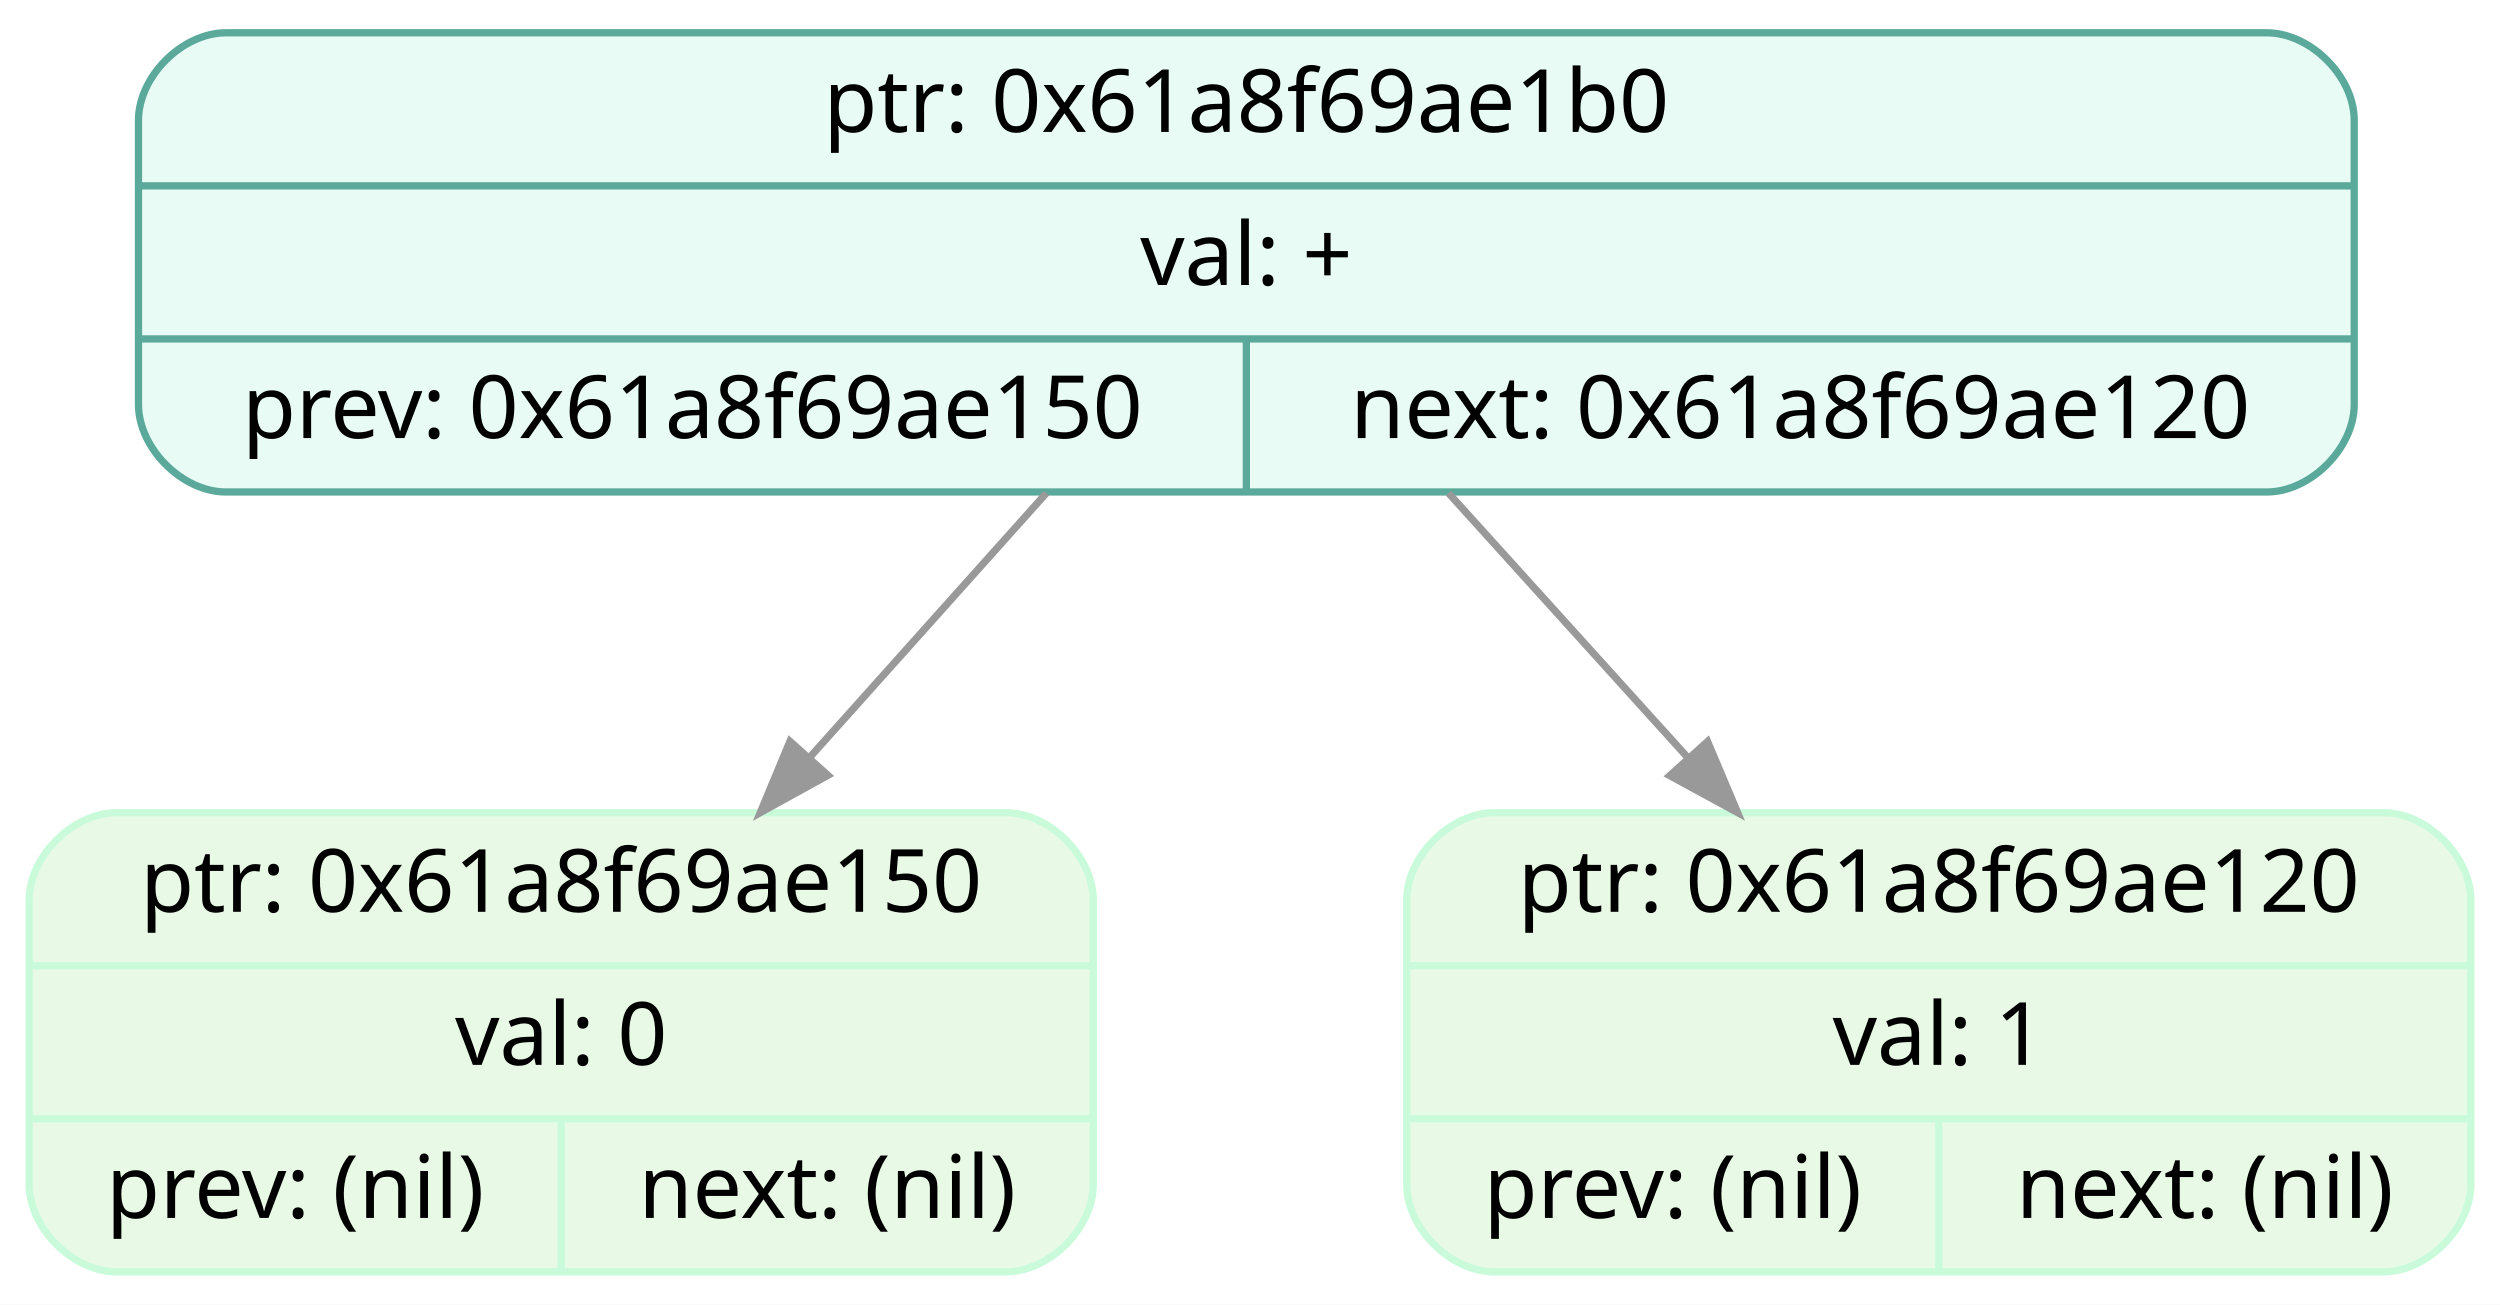
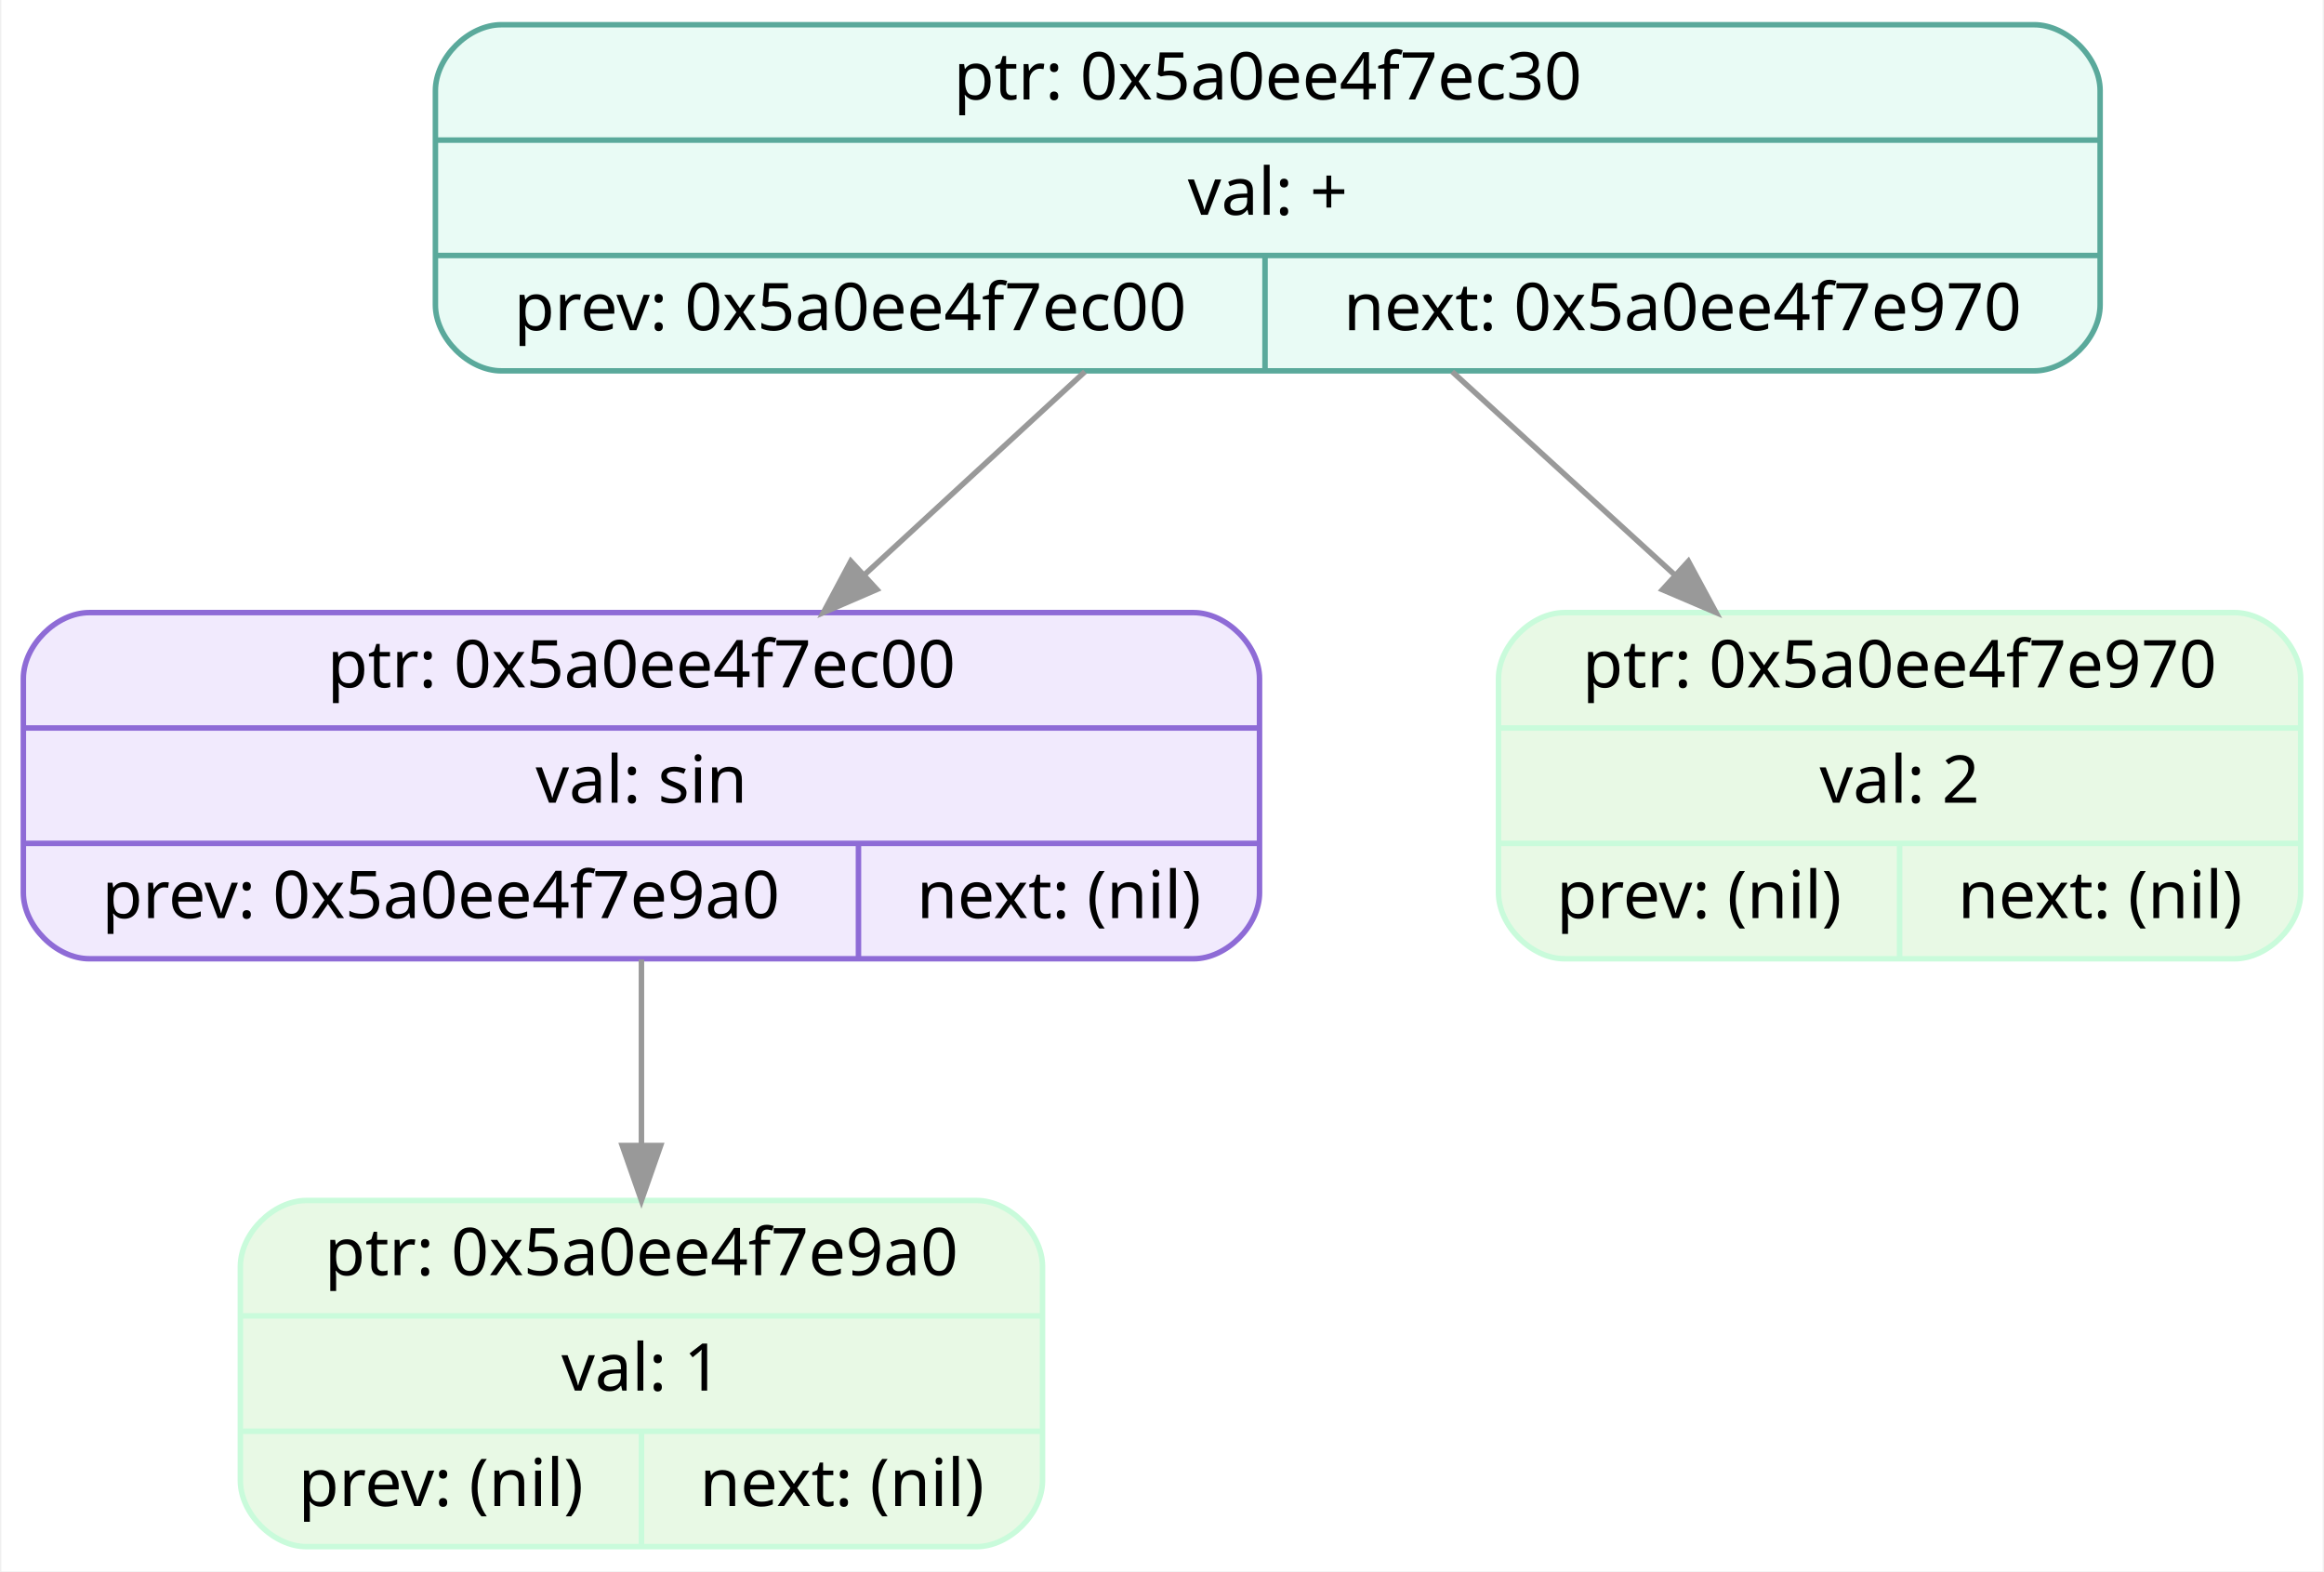
- <svg xmlns="http://www.w3.org/2000/svg" width="343pt" height="179pt" viewBox="0.00 0.00 343.00 179.00">
-   <g id="graph0" class="graph" transform="scale(1 1) rotate(0) translate(4 175)">
-     <polygon fill="white" stroke="transparent" points="-4,4 -4,-175 339,-175 339,4 -4,4" />
+ <svg xmlns="http://www.w3.org/2000/svg" width="423pt" height="286pt" viewBox="0.00 0.00 422.50 286.00">
+   <g id="graph0" class="graph" transform="scale(1 1) rotate(0) translate(4 282)">
+     <polygon fill="white" stroke="transparent" points="-4,4 -4,-282 418.5,-282 418.5,4 -4,4" />
    <g id="node1" class="node">
-       <path fill="#e9fbf5" stroke="#5aa99b" d="M27,-107.5C27,-107.5 307,-107.5 307,-107.5 313,-107.5 319,-113.5 319,-119.5 319,-119.5 319,-158.5 319,-158.5 319,-164.5 313,-170.5 307,-170.5 307,-170.5 27,-170.5 27,-170.5 21,-170.5 15,-164.5 15,-158.5 15,-158.5 15,-119.5 15,-119.5 15,-113.5 21,-107.5 27,-107.5" />
-       <text text-anchor="middle" x="167" y="-156.9" font-family="Fira Mono" font-size="12.00">ptr: 0x61a8f69ae1b0</text>
-       <polyline fill="none" stroke="#5aa99b" points="15,-149.5 319,-149.5 " />
-       <text text-anchor="middle" x="167" y="-135.9" font-family="Fira Mono" font-size="12.00">val: +</text>
-       <polyline fill="none" stroke="#5aa99b" points="15,-128.5 319,-128.5 " />
-       <text text-anchor="middle" x="91" y="-114.9" font-family="Fira Mono" font-size="12.00">prev: 0x61a8f69ae150</text>
-       <polyline fill="none" stroke="#5aa99b" points="167,-107.5 167,-128.5 " />
-       <text text-anchor="middle" x="243" y="-114.9" font-family="Fira Mono" font-size="12.00">next: 0x61a8f69ae120</text>
+       <path fill="#e9fbf5" stroke="#5aa99b" d="M87,-214.5C87,-214.5 366,-214.5 366,-214.5 372,-214.5 378,-220.5 378,-226.5 378,-226.5 378,-265.5 378,-265.5 378,-271.5 372,-277.5 366,-277.5 366,-277.5 87,-277.5 87,-277.5 81,-277.5 75,-271.5 75,-265.5 75,-265.5 75,-226.5 75,-226.5 75,-220.5 81,-214.5 87,-214.5" />
+       <text text-anchor="middle" x="226.5" y="-263.9" font-family="Fira Mono" font-size="12.00">ptr: 0x5a0ee4f7ec30</text>
+       <polyline fill="none" stroke="#5aa99b" points="75,-256.5 378,-256.5 " />
+       <text text-anchor="middle" x="226.5" y="-242.9" font-family="Fira Mono" font-size="12.00">val: +</text>
+       <polyline fill="none" stroke="#5aa99b" points="75,-235.5 378,-235.5 " />
+       <text text-anchor="middle" x="150.5" y="-221.9" font-family="Fira Mono" font-size="12.00">prev: 0x5a0ee4f7ec00</text>
+       <polyline fill="none" stroke="#5aa99b" points="226,-214.5 226,-235.5 " />
+       <text text-anchor="middle" x="302" y="-221.9" font-family="Fira Mono" font-size="12.00">next: 0x5a0ee4f7e970</text>
    </g>
    <g id="node2" class="node">
-       <path fill="#e8f9e5" stroke="#c9fbdb" d="M12,-0.5C12,-0.5 134,-0.5 134,-0.5 140,-0.5 146,-6.5 146,-12.5 146,-12.5 146,-51.5 146,-51.5 146,-57.5 140,-63.5 134,-63.5 134,-63.5 12,-63.5 12,-63.5 6,-63.5 0,-57.5 0,-51.5 0,-51.5 0,-12.5 0,-12.5 0,-6.5 6,-0.5 12,-0.5" />
-       <text text-anchor="middle" x="73" y="-49.9" font-family="Fira Mono" font-size="12.00">ptr: 0x61a8f69ae150</text>
-       <polyline fill="none" stroke="#c9fbdb" points="0,-42.5 146,-42.5 " />
-       <text text-anchor="middle" x="73" y="-28.9" font-family="Fira Mono" font-size="12.00">val: 0</text>
-       <polyline fill="none" stroke="#c9fbdb" points="0,-21.5 146,-21.5 " />
-       <text text-anchor="middle" x="36.5" y="-7.9" font-family="Fira Mono" font-size="12.00">prev: (nil)</text>
-       <polyline fill="none" stroke="#c9fbdb" points="73,-0.5 73,-21.5 " />
-       <text text-anchor="middle" x="109.5" y="-7.9" font-family="Fira Mono" font-size="12.00">next: (nil)</text>
+       <path fill="#f1eafd" stroke="#8e6bd6" d="M12,-107.5C12,-107.5 213,-107.5 213,-107.5 219,-107.5 225,-113.5 225,-119.5 225,-119.5 225,-158.5 225,-158.5 225,-164.5 219,-170.5 213,-170.5 213,-170.5 12,-170.5 12,-170.5 6,-170.5 0,-164.5 0,-158.5 0,-158.5 0,-119.5 0,-119.5 0,-113.5 6,-107.5 12,-107.5" />
+       <text text-anchor="middle" x="112.5" y="-156.9" font-family="Fira Mono" font-size="12.00">ptr: 0x5a0ee4f7ec00</text>
+       <polyline fill="none" stroke="#8e6bd6" points="0,-149.5 225,-149.5 " />
+       <text text-anchor="middle" x="112.5" y="-135.9" font-family="Fira Mono" font-size="12.00">val: sin</text>
+       <polyline fill="none" stroke="#8e6bd6" points="0,-128.5 225,-128.5 " />
+       <text text-anchor="middle" x="76" y="-114.9" font-family="Fira Mono" font-size="12.00">prev: 0x5a0ee4f7e9a0</text>
+       <polyline fill="none" stroke="#8e6bd6" points="152,-107.5 152,-128.5 " />
+       <text text-anchor="middle" x="188.5" y="-114.9" font-family="Fira Mono" font-size="12.00">next: (nil)</text>
    </g>
    <g id="edge1" class="edge">
-       <path fill="none" stroke="#999999" d="M139.56,-107.35C129.42,-96.03 117.81,-83.06 107.15,-71.15" />
-       <polygon fill="#999999" stroke="#999999" points="109.59,-68.63 100.31,-63.51 104.38,-73.29 109.59,-68.63" />
+       <path fill="none" stroke="#999999" d="M193.22,-214.35C180.69,-202.81 166.31,-189.56 153.18,-177.47" />
+       <polygon fill="#999999" stroke="#999999" points="155.35,-174.71 145.62,-170.51 150.61,-179.86 155.35,-174.71" />
+     </g>
+     <g id="node4" class="node">
+       <path fill="#e8f9e5" stroke="#c9fbdb" d="M280.5,-107.5C280.5,-107.5 402.5,-107.5 402.5,-107.5 408.5,-107.5 414.5,-113.5 414.5,-119.5 414.5,-119.5 414.5,-158.5 414.5,-158.5 414.5,-164.5 408.5,-170.5 402.5,-170.5 402.5,-170.5 280.5,-170.5 280.5,-170.5 274.5,-170.5 268.5,-164.5 268.5,-158.5 268.5,-158.5 268.5,-119.5 268.5,-119.5 268.5,-113.5 274.5,-107.5 280.5,-107.5" />
+       <text text-anchor="middle" x="341.5" y="-156.9" font-family="Fira Mono" font-size="12.00">ptr: 0x5a0ee4f7e970</text>
+       <polyline fill="none" stroke="#c9fbdb" points="268.5,-149.5 414.5,-149.5 " />
+       <text text-anchor="middle" x="341.5" y="-135.9" font-family="Fira Mono" font-size="12.00">val: 2</text>
+       <polyline fill="none" stroke="#c9fbdb" points="268.5,-128.5 414.5,-128.5 " />
+       <text text-anchor="middle" x="305" y="-114.9" font-family="Fira Mono" font-size="12.00">prev: (nil)</text>
+       <polyline fill="none" stroke="#c9fbdb" points="341.5,-107.5 341.5,-128.5 " />
+       <text text-anchor="middle" x="378" y="-114.9" font-family="Fira Mono" font-size="12.00">next: (nil)</text>
+     </g>
+     <g id="edge2" class="edge">
+       <path fill="none" stroke="#999999" d="M260.07,-214.35C272.71,-202.81 287.22,-189.56 300.46,-177.47" />
+       <polygon fill="#999999" stroke="#999999" points="303.06,-179.84 308.09,-170.51 298.34,-174.67 303.06,-179.84" />
    </g>
    <g id="node3" class="node">
-       <path fill="#e8f9e5" stroke="#c9fbdb" d="M201,-0.5C201,-0.5 323,-0.5 323,-0.5 329,-0.5 335,-6.5 335,-12.5 335,-12.5 335,-51.5 335,-51.5 335,-57.5 329,-63.5 323,-63.5 323,-63.5 201,-63.5 201,-63.5 195,-63.5 189,-57.5 189,-51.5 189,-51.5 189,-12.5 189,-12.5 189,-6.5 195,-0.5 201,-0.5" />
-       <text text-anchor="middle" x="262" y="-49.9" font-family="Fira Mono" font-size="12.00">ptr: 0x61a8f69ae120</text>
-       <polyline fill="none" stroke="#c9fbdb" points="189,-42.5 335,-42.5 " />
-       <text text-anchor="middle" x="262" y="-28.9" font-family="Fira Mono" font-size="12.00">val: 1</text>
-       <polyline fill="none" stroke="#c9fbdb" points="189,-21.5 335,-21.5 " />
-       <text text-anchor="middle" x="225.5" y="-7.9" font-family="Fira Mono" font-size="12.00">prev: (nil)</text>
-       <polyline fill="none" stroke="#c9fbdb" points="262,-0.5 262,-21.5 " />
-       <text text-anchor="middle" x="298.5" y="-7.9" font-family="Fira Mono" font-size="12.00">next: (nil)</text>
+       <path fill="#e8f9e5" stroke="#c9fbdb" d="M51.5,-0.5C51.5,-0.5 173.5,-0.5 173.5,-0.5 179.5,-0.5 185.5,-6.5 185.5,-12.5 185.5,-12.5 185.5,-51.5 185.5,-51.5 185.5,-57.5 179.5,-63.5 173.5,-63.5 173.5,-63.5 51.5,-63.5 51.5,-63.5 45.5,-63.5 39.5,-57.5 39.5,-51.5 39.5,-51.5 39.5,-12.5 39.5,-12.5 39.5,-6.5 45.5,-0.5 51.5,-0.5" />
+       <text text-anchor="middle" x="112.5" y="-49.9" font-family="Fira Mono" font-size="12.00">ptr: 0x5a0ee4f7e9a0</text>
+       <polyline fill="none" stroke="#c9fbdb" points="39.5,-42.5 185.5,-42.5 " />
+       <text text-anchor="middle" x="112.5" y="-28.9" font-family="Fira Mono" font-size="12.00">val: 1</text>
+       <polyline fill="none" stroke="#c9fbdb" points="39.5,-21.5 185.5,-21.5 " />
+       <text text-anchor="middle" x="76" y="-7.9" font-family="Fira Mono" font-size="12.00">prev: (nil)</text>
+       <polyline fill="none" stroke="#c9fbdb" points="112.5,-0.5 112.5,-21.5 " />
+       <text text-anchor="middle" x="149" y="-7.9" font-family="Fira Mono" font-size="12.00">next: (nil)</text>
    </g>
-     <g id="edge2" class="edge">
-       <path fill="none" stroke="#999999" d="M194.73,-107.35C204.98,-96.03 216.71,-83.06 227.48,-71.15" />
-       <polygon fill="#999999" stroke="#999999" points="230.28,-73.27 234.4,-63.51 225.09,-68.58 230.28,-73.27" />
+     <g id="edge3" class="edge">
+       <path fill="none" stroke="#999999" d="M112.5,-107.35C112.5,-96.78 112.5,-84.78 112.5,-73.54" />
+       <polygon fill="#999999" stroke="#999999" points="116,-73.51 112.5,-63.51 109,-73.51 116,-73.51" />
    </g>
  </g>
</svg>
